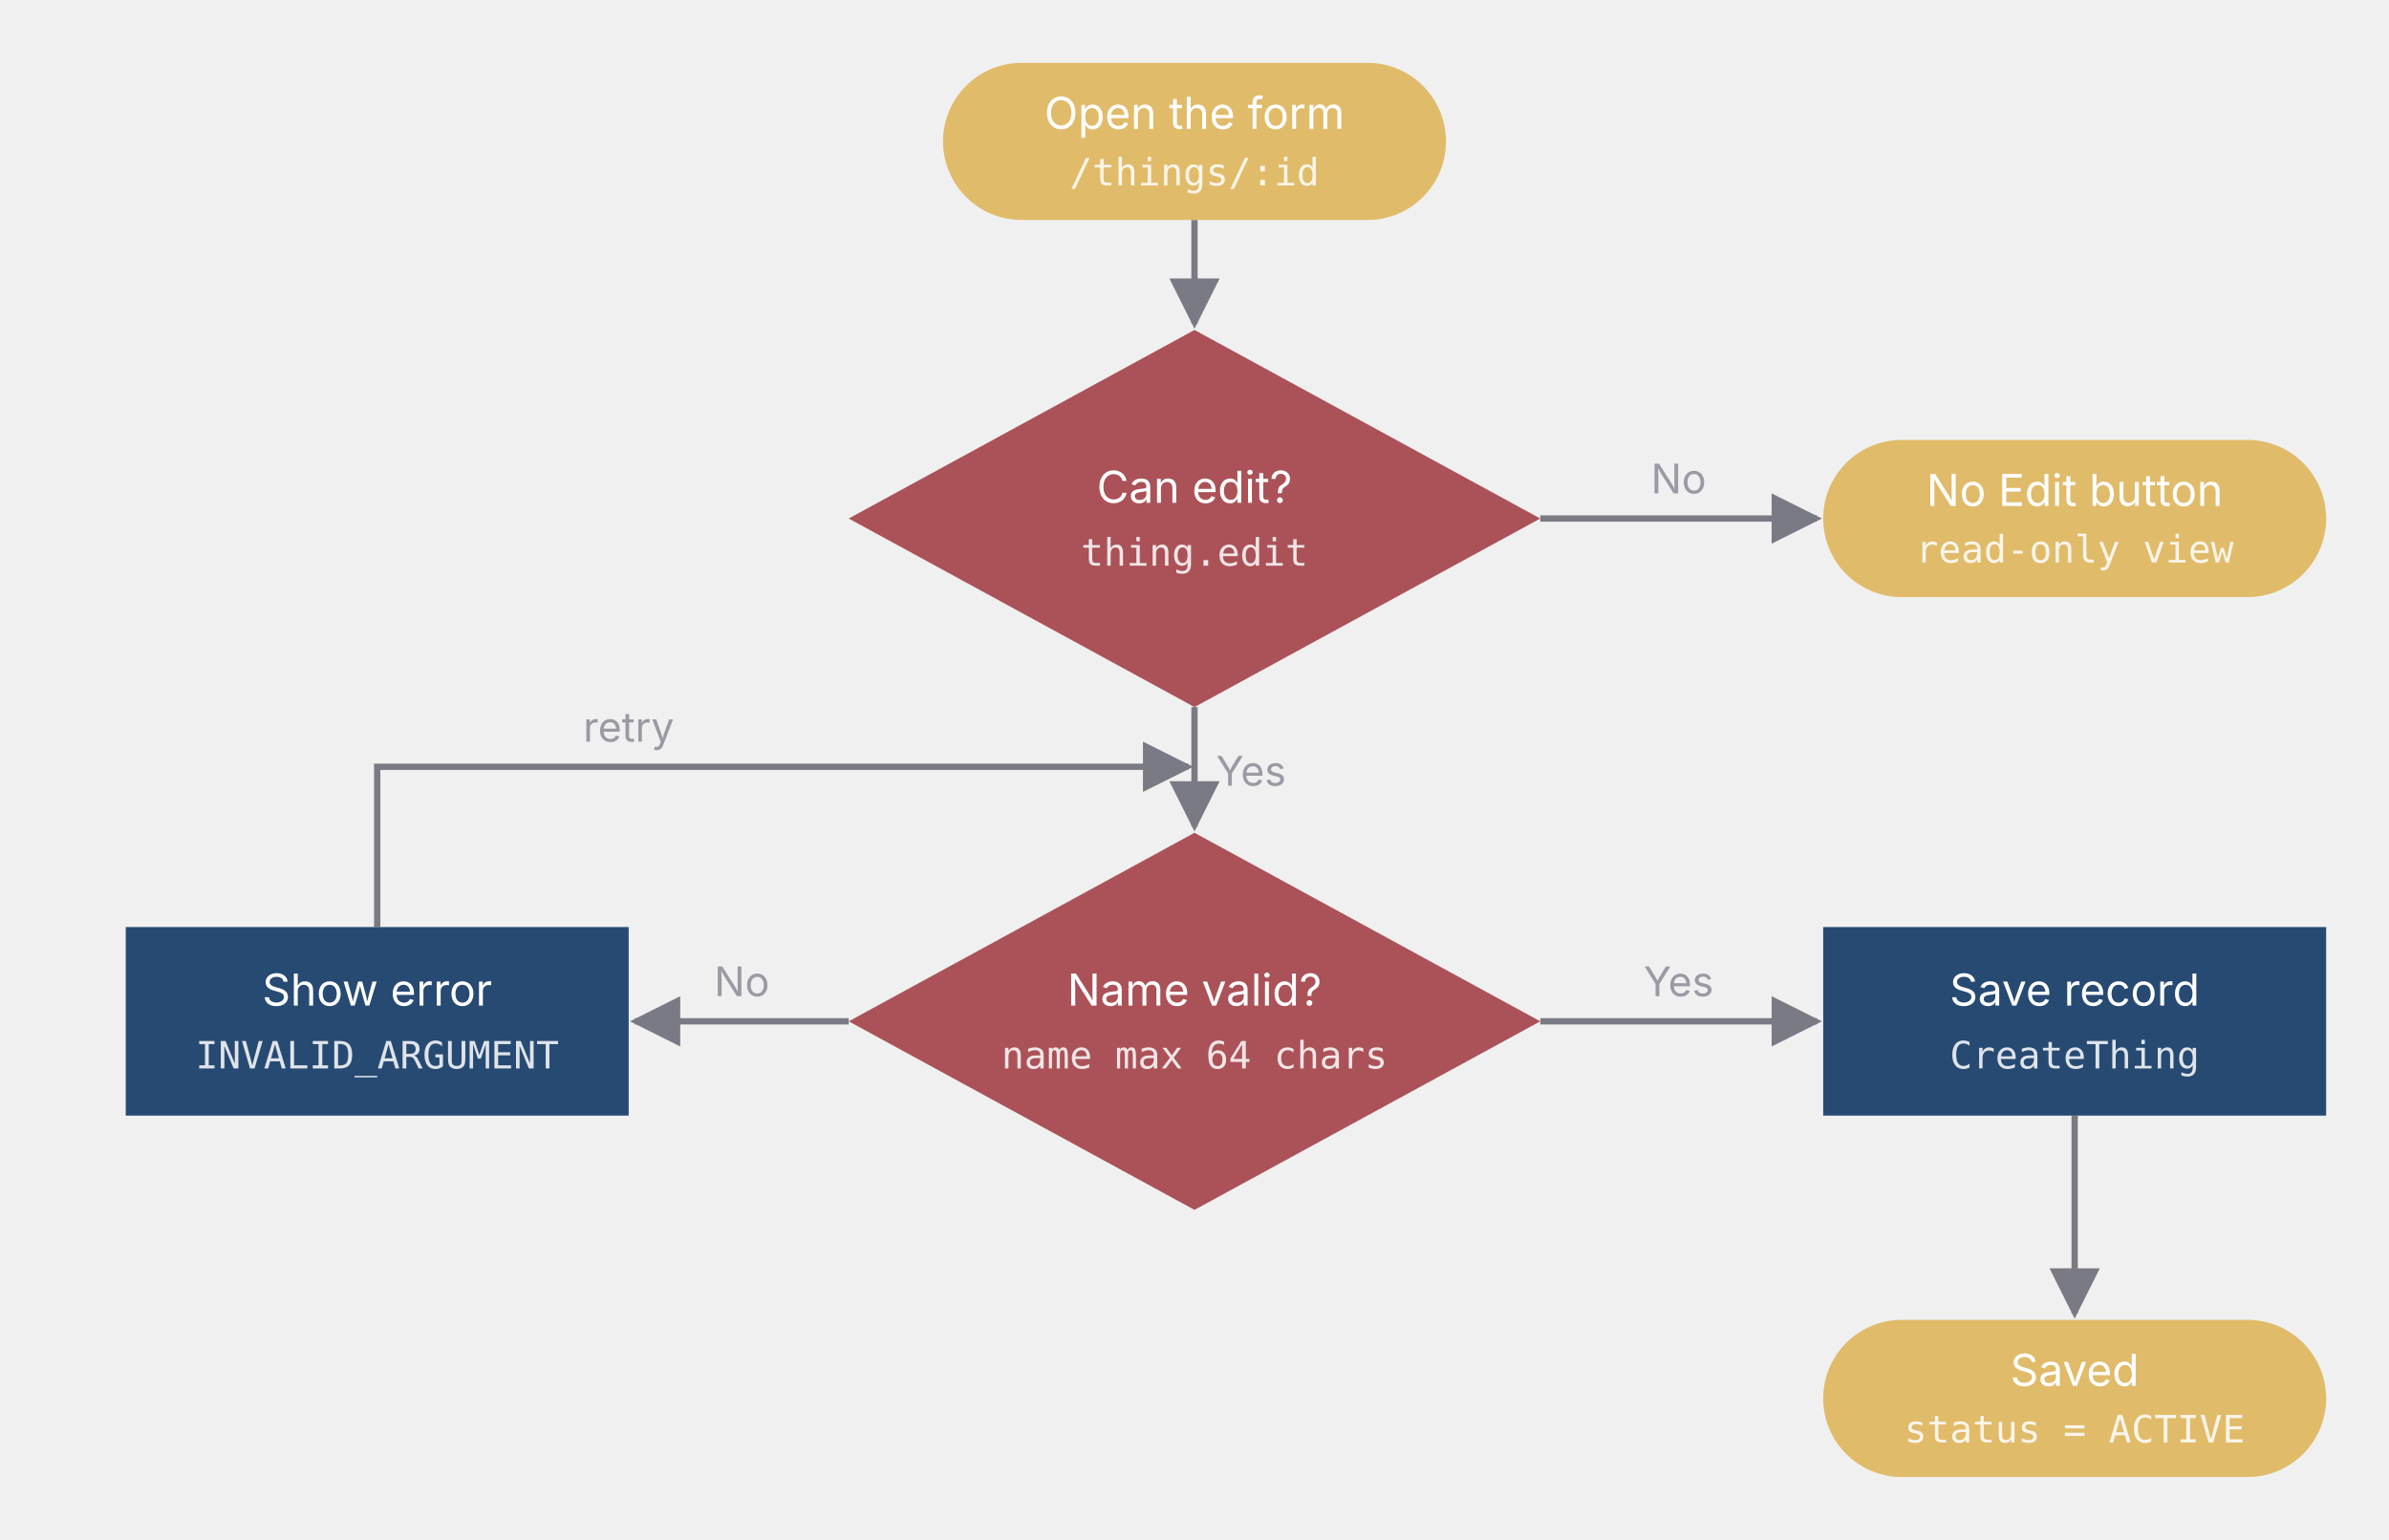
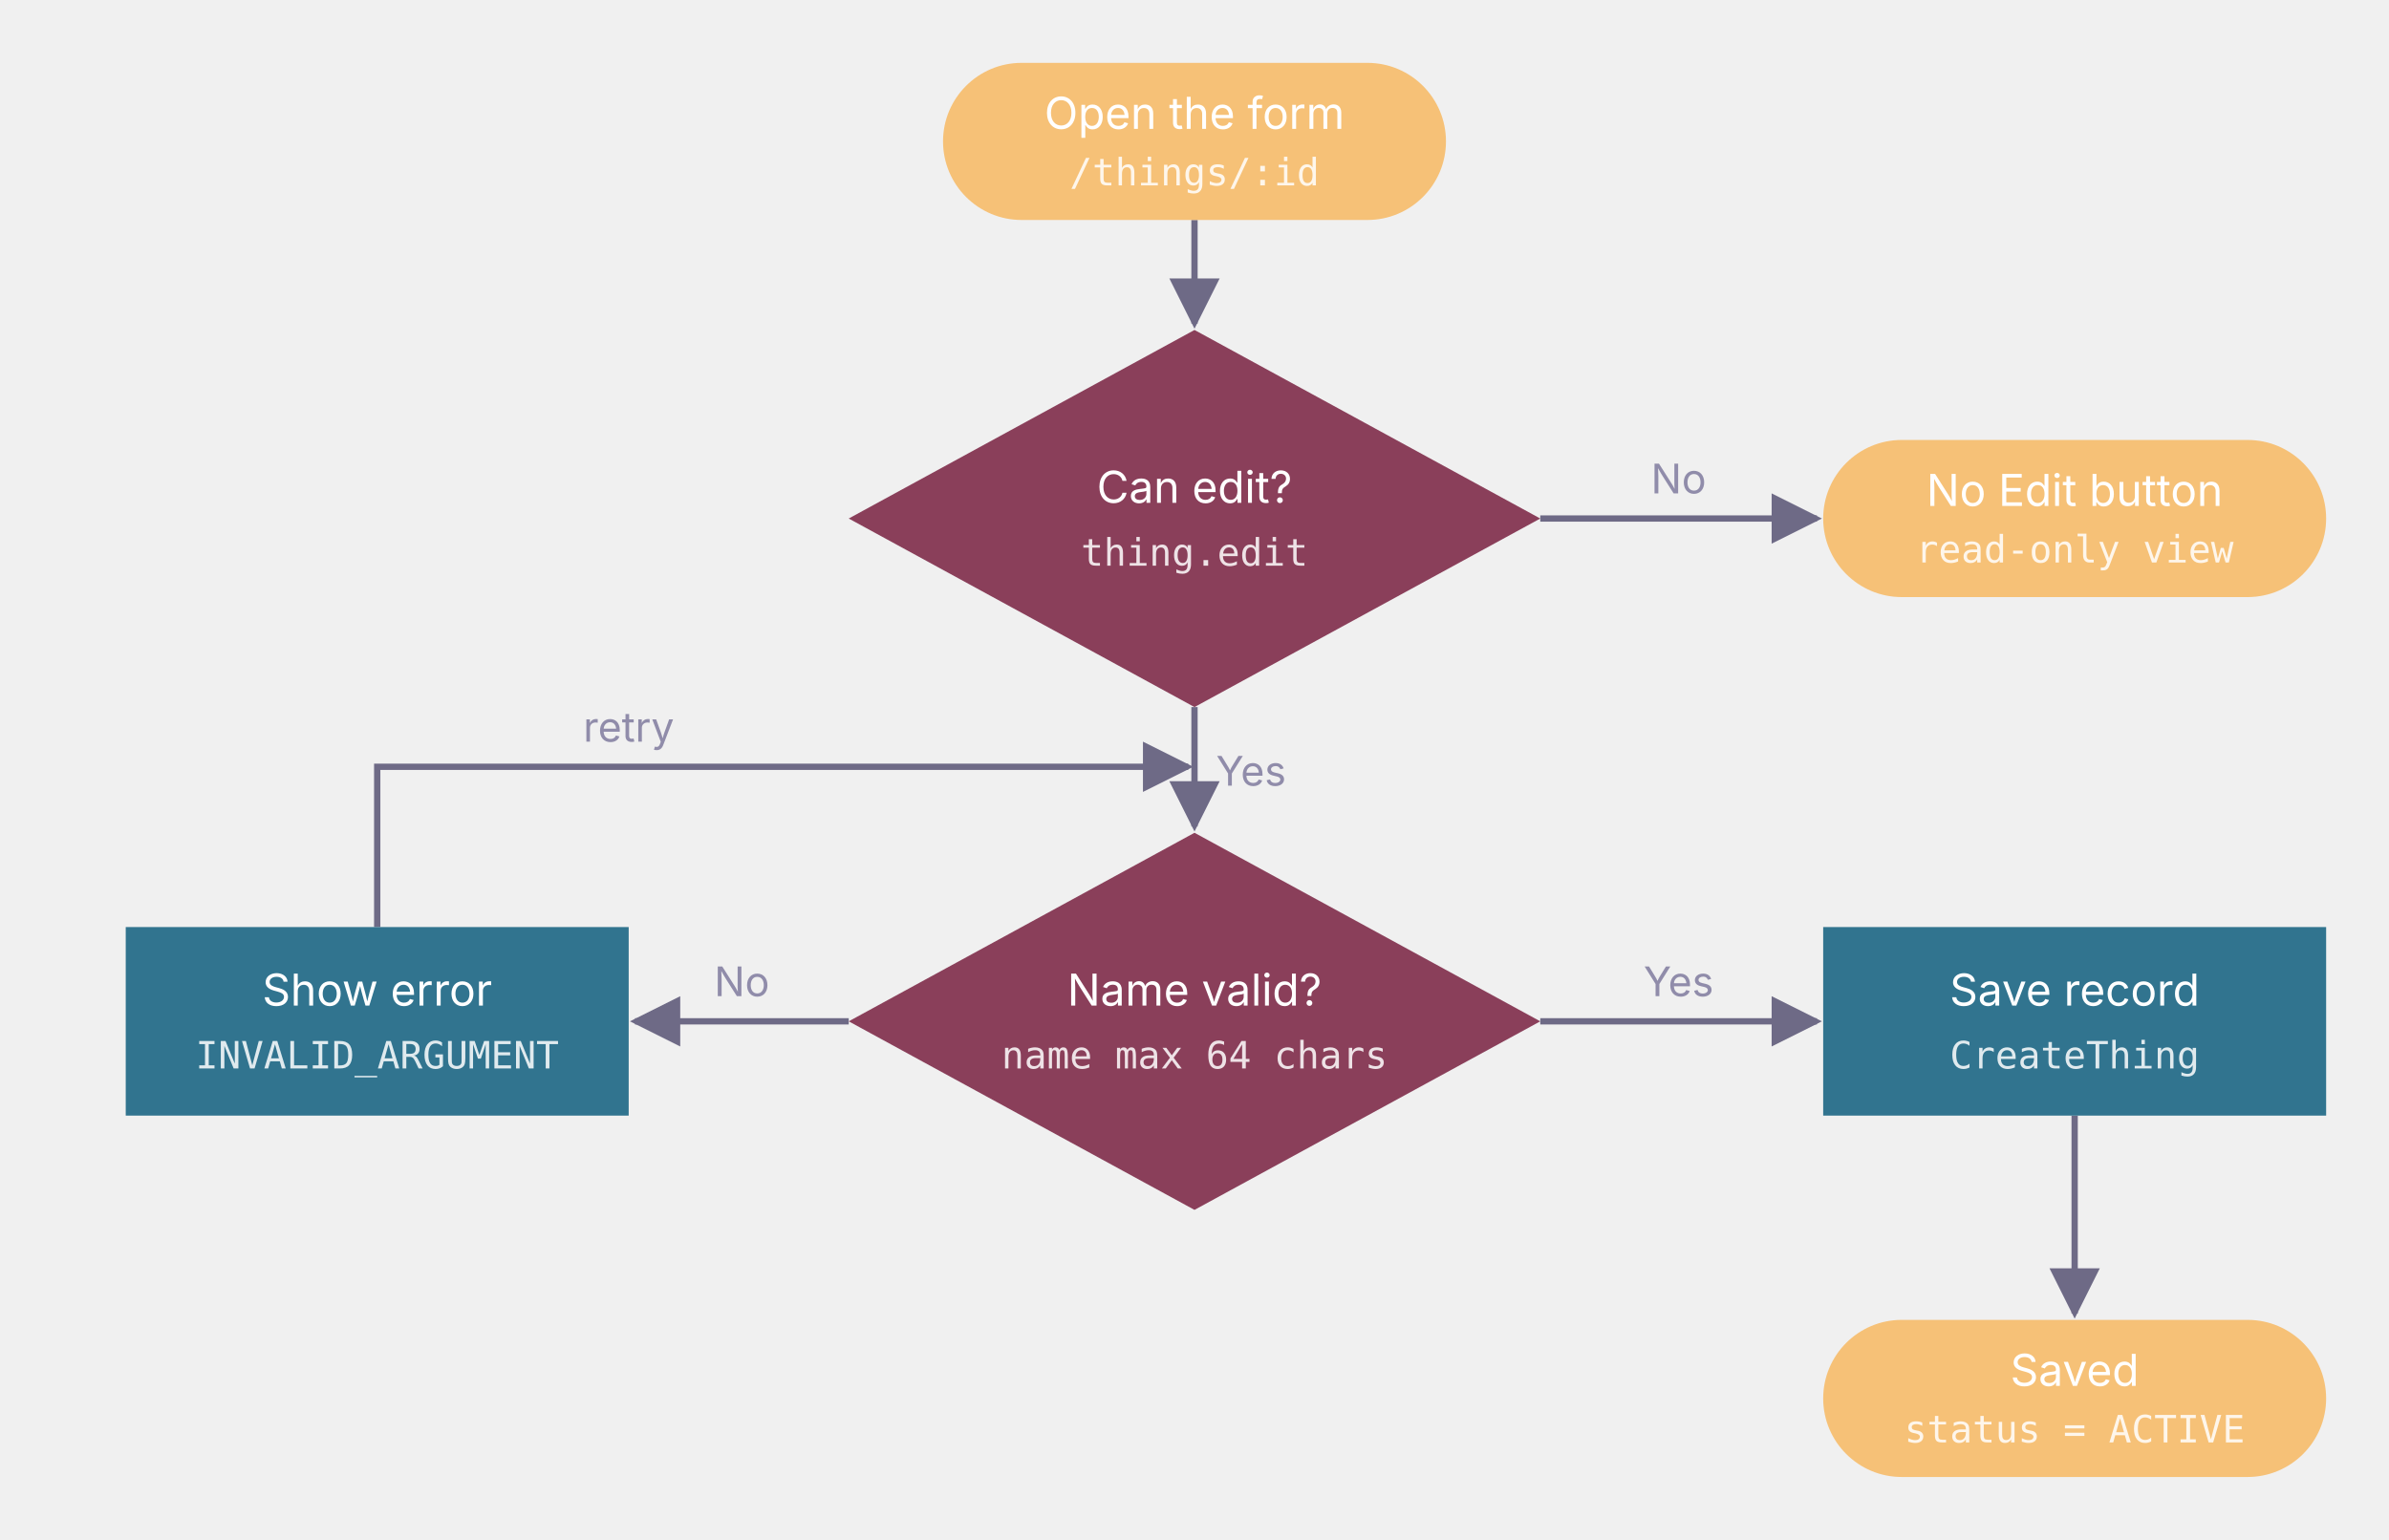
<svg xmlns="http://www.w3.org/2000/svg" viewBox="0 0 760 490" role="img" aria-labelledby="t d" font-family="-apple-system, 'Segoe UI', system-ui, sans-serif" font-size="14">
  <defs>
    <marker id="ah" viewBox="0 0 10 10" refX="9" refY="5" markerWidth="8" markerHeight="8" orient="auto-start-reverse">
-       <path d="M0,0 L10,5 L0,10 z" fill="#7a7a84" />
+       <path d="M0,0 L10,5 L0,10 z" fill="#6e6a86" />
    </marker>
  </defs>
-   <g fill="none" stroke="#7a7a84" stroke-width="2" marker-end="url(#ah)">
+   <g fill="none" stroke="#6e6a86" stroke-width="2" marker-end="url(#ah)">
    <path d="M380,70 V103" />
    <path d="M490,165 H578" />
    <path d="M380,225 V263" />
    <path d="M490,325 H578" />
    <path d="M270,325 H202" />
    <path d="M660,355 V418" />
    <path d="M120,295 V244 H378" />
  </g>
-   <g fill="#9a9aa4" font-size="13" text-anchor="middle">
+   <g fill="#908caa" font-size="13" text-anchor="middle">
    <text x="534" y="157">No</text>
    <text x="398" y="250">Yes</text>
    <text x="534" y="317">Yes</text>
    <text x="236" y="317">No</text>
    <text x="200" y="236">retry</text>
  </g>
  <g fill="#fff" text-anchor="middle">
-     <rect x="300" y="20" width="160" height="50" rx="25" fill="#e0bb6a" />
+     <rect x="300" y="20" width="160" height="50" rx="25" fill="#f6c177" />
    <text x="380" y="41">Open the form</text>
-     <polygon points="380,105 490,165 380,225 270,165" fill="#ab5258" />
+     <polygon points="380,105 490,165 380,225 270,165" fill="#8a3f5a" />
    <text x="380" y="160">Can edit?</text>
-     <rect x="580" y="140" width="160" height="50" rx="25" fill="#e0bb6a" />
+     <rect x="580" y="140" width="160" height="50" rx="25" fill="#f6c177" />
    <text x="660" y="161">No Edit button</text>
-     <polygon points="380,265 490,325 380,385 270,325" fill="#ab5258" />
+     <polygon points="380,265 490,325 380,385 270,325" fill="#8a3f5a" />
    <text x="380" y="320">Name valid?</text>
-     <rect x="40" y="295" width="160" height="60" fill="#274a73" />
+     <rect x="40" y="295" width="160" height="60" fill="#31748f" />
    <text x="120" y="320">Show error</text>
-     <rect x="580" y="295" width="160" height="60" fill="#274a73" />
+     <rect x="580" y="295" width="160" height="60" fill="#31748f" />
    <text x="660" y="320">Save record</text>
-     <rect x="580" y="420" width="160" height="50" rx="25" fill="#e0bb6a" />
+     <rect x="580" y="420" width="160" height="50" rx="25" fill="#f6c177" />
    <text x="660" y="441">Saved</text>
  </g>
  <g fill="#fff" fill-opacity="0.85" font-family="'SF Mono', 'Cascadia Code', Consolas, monospace" font-size="12" text-anchor="middle">
    <text x="380" y="59">/things/:id</text>
    <text x="380" y="180">thing.edit</text>
    <text x="660" y="179">read-only view</text>
    <text x="380" y="340">name max 64 chars</text>
    <text x="120" y="340">INVALID_ARGUMENT</text>
    <text x="660" y="340">CreateThing</text>
    <text x="660" y="459">status = ACTIVE</text>
  </g>
</svg>
